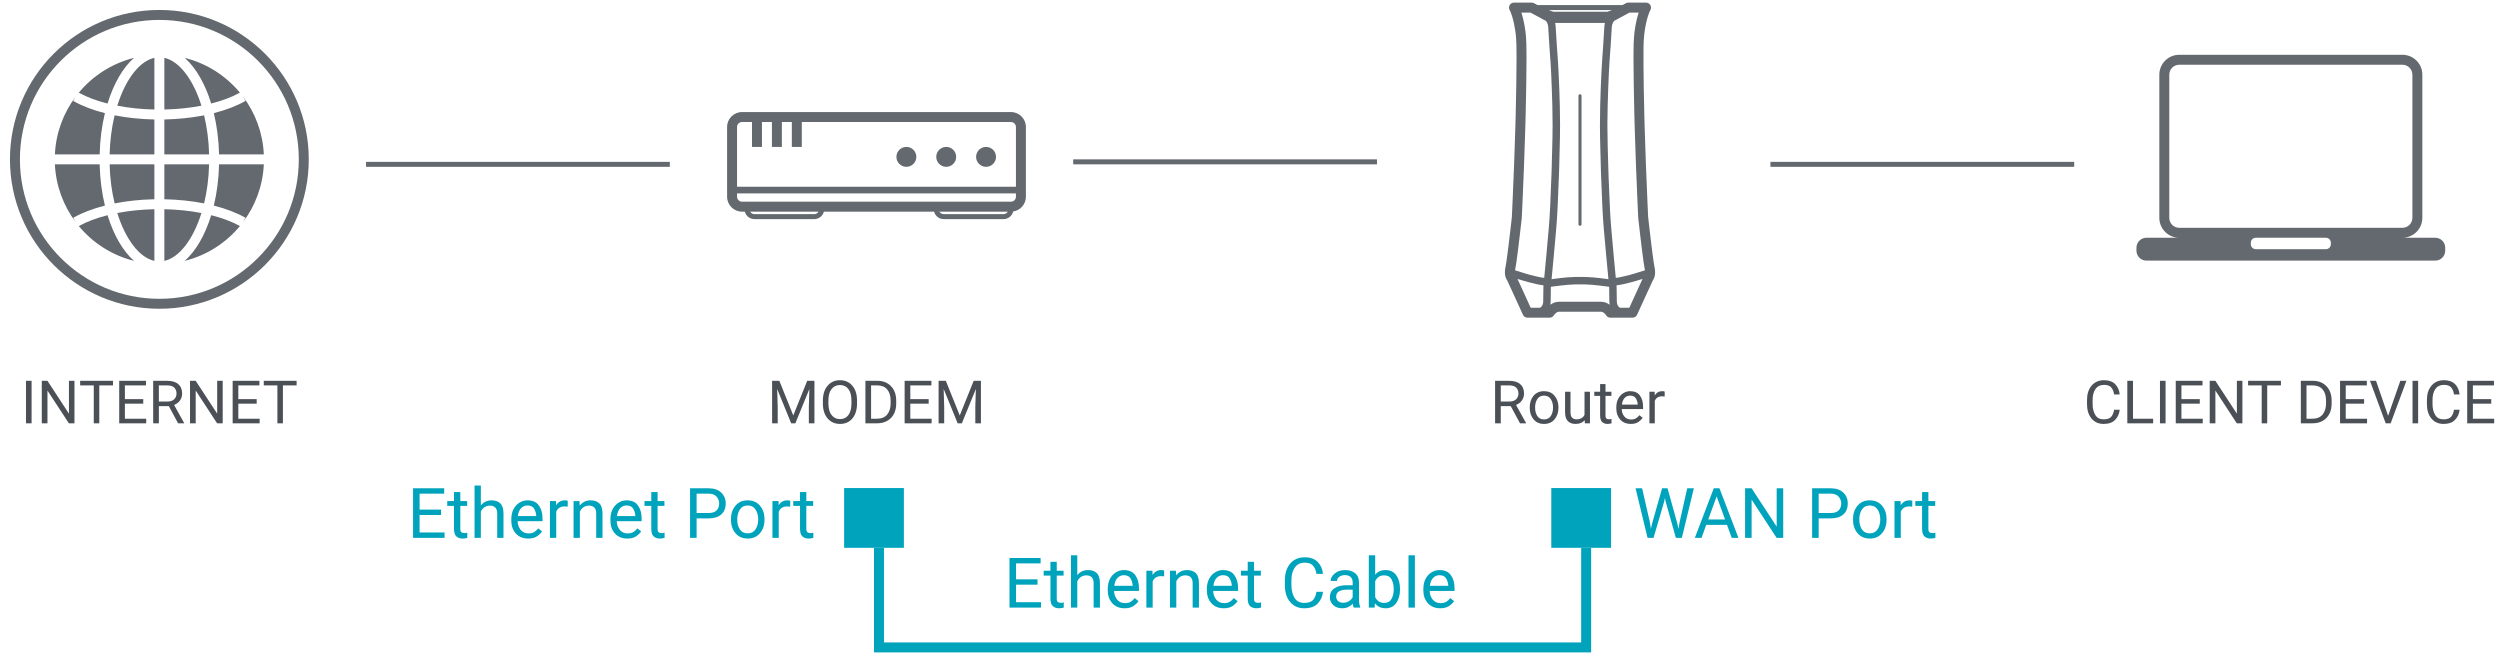
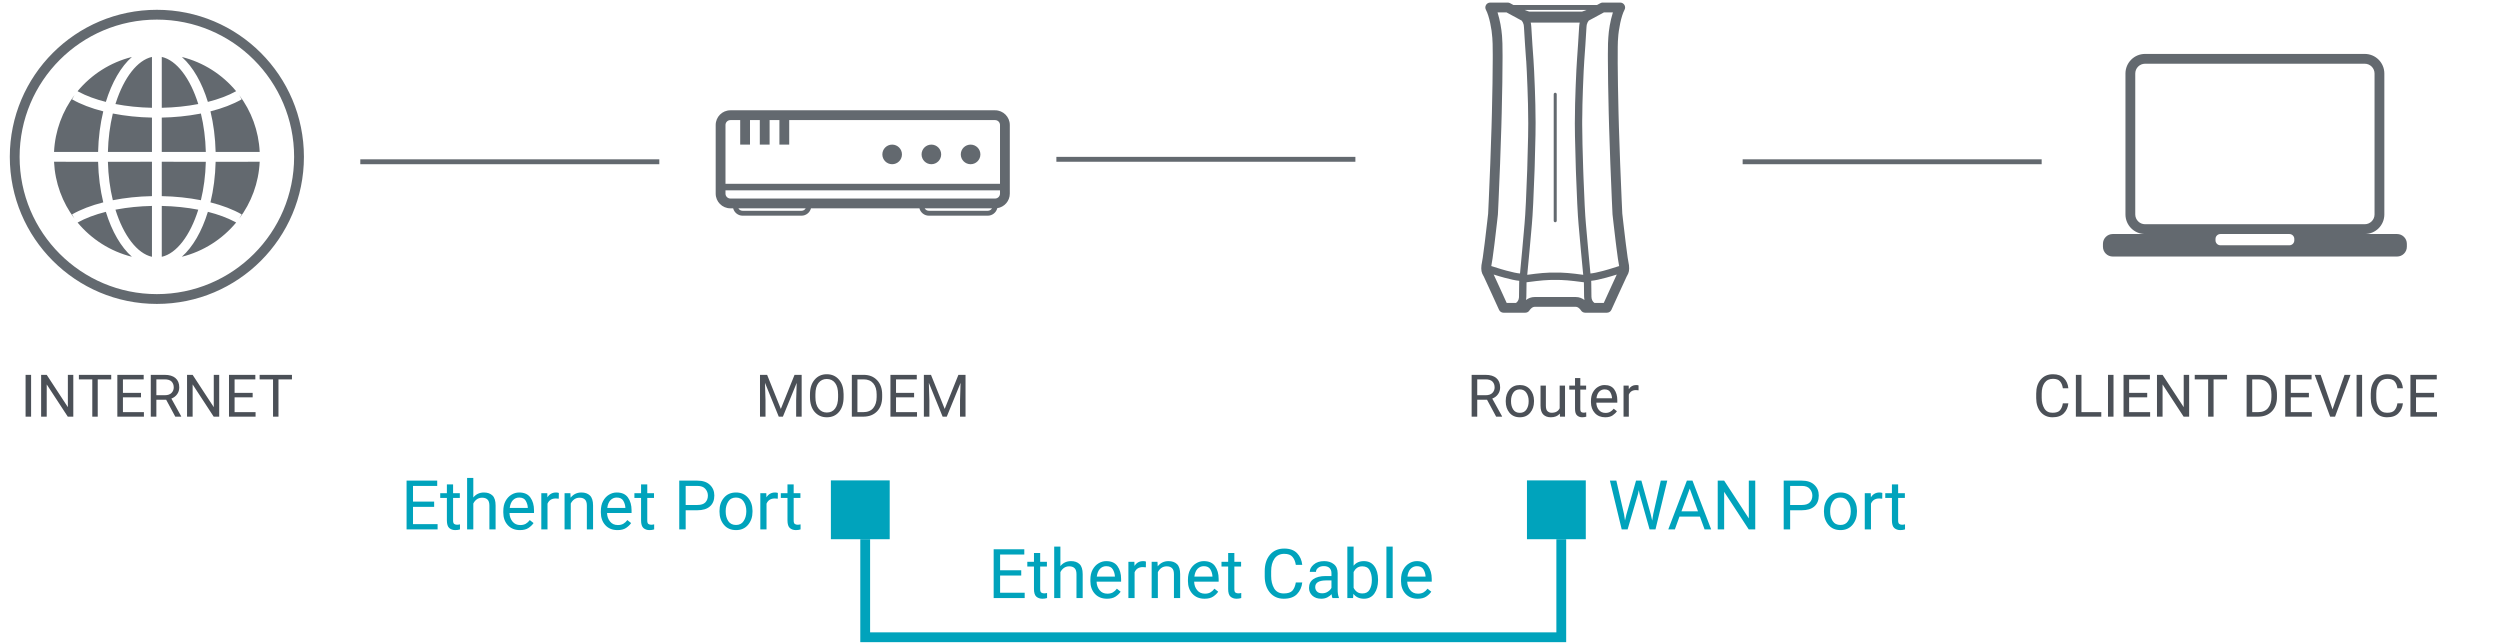
- <svg xmlns="http://www.w3.org/2000/svg" xmlns:xlink="http://www.w3.org/1999/xlink" width="502px" height="131px" viewBox="0 0 502 131" version="1.1">
+ <svg xmlns="http://www.w3.org/2000/svg" xmlns:xlink="http://www.w3.org/1999/xlink" width="510px" height="131px" viewBox="0 0 510 131" version="1.1">
  <defs>
    <rect id="path-1" x="0" y="0" width="900" height="540" rx="4" />
    <filter x="-1.6%" y="-2.0%" width="103.1%" height="105.2%" filterUnits="objectBoundingBox" id="filter-2">
      <feMorphology radius="0.5" operator="dilate" in="SourceAlpha" result="shadowSpreadOuter1" />
      <feOffset dx="0" dy="3" in="shadowSpreadOuter1" result="shadowOffsetOuter1" />
      <feGaussianBlur stdDeviation="4" in="shadowOffsetOuter1" result="shadowBlurOuter1" />
      <feComposite in="shadowBlurOuter1" in2="SourceAlpha" operator="out" result="shadowBlurOuter1" />
      <feColorMatrix values="0 0 0 0 0.831   0 0 0 0 0.863   0 0 0 0 0.902  0 0 0 1 0" type="matrix" in="shadowBlurOuter1" />
    </filter>
  </defs>
  <g id="Setup-Wizard" stroke="none" stroke-width="1" fill="none" fill-rule="evenodd">
    <g id="00-setup-wizard_020-router-mode_020-step-2_020-ethernet" transform="translate(-469, -271)">
      <rect fill="#F5F7FA" x="0" y="0" width="1440" height="866" />
      <g id="content" transform="translate(270, 120)">
        <g id="bg">
          <use fill="black" fill-opacity="1" filter="url(#filter-2)" xlink:href="#path-1" />
          <use stroke="#E2E8EF" stroke-width="1" fill="#FFFFFF" fill-rule="evenodd" xlink:href="#path-1" />
        </g>
        <g id="pict_router_mode_client_wired" transform="translate(199, 151)">
          <g id="item" transform="translate(418, 0)">
            <text id="Client-Device" font-family="Roboto-Regular, Roboto" font-size="12" font-weight="normal" fill="#4B5057">
-               <tspan x="0.372" y="85">CLIENT DEVICE</tspan>
+               <tspan x="-3.321" y="85">CLIENT DEVICE</tspan>
            </text>
            <g id="ico_notebook" transform="translate(10, 0)" fill="#63696F" fill-rule="nonzero">
              <path d="M24.963,47.741 C24.411,47.741 23.963,48.188 23.963,48.741 L23.963,49.037 C23.963,49.589 24.411,50.037 24.963,50.037 L39.037,50.037 C39.589,50.037 40.037,49.589 40.037,49.037 L40.037,48.741 C40.037,48.188 39.589,47.741 39.037,47.741 L24.963,47.741 Z M54.407,13 L9.593,13 C8.488,13 7.593,13.895 7.593,15 L7.593,43.741 C7.593,44.845 8.488,45.741 9.593,45.741 L54.407,45.741 C55.512,45.741 56.407,44.845 56.407,43.741 L56.407,15 C56.407,13.895 55.512,13 54.407,13 Z M61,47.741 C62.105,47.741 63,48.636 63,49.741 L63,50.333 C63,51.438 62.105,52.333 61,52.333 L3,52.333 C1.895,52.333 1,51.438 1,50.333 L1,49.741 C1,48.636 1.895,47.741 3,47.741 L9.593,47.741 C7.383,47.741 5.593,45.95 5.593,43.741 L5.593,15 C5.593,12.791 7.383,11 9.593,11 L54.407,11 C56.617,11 58.407,12.791 58.407,15 L58.407,43.741 C58.407,45.95 56.617,47.741 54.407,47.741 L61,47.741 Z" id="Combined-Shape" />
            </g>
          </g>
          <line x1="356" y1="33" x2="416" y2="33" id="Line" stroke="#63696F" stroke-linecap="square" />
          <text id="Modem" font-family="Roboto-Regular, Roboto" font-size="12" font-weight="normal" fill="#4B5057">
            <tspan x="154.054" y="85">MODEM</tspan>
          </text>
          <text id="WNRFQQ-112BE" font-family="Roboto-Regular, Roboto" font-size="12" font-weight="normal" fill="#4B5057">
            <tspan x="299.23" y="85">Router</tspan>
          </text>
          <g id="ico_router_wreq_130be" transform="translate(285, 0)" fill="#63696F" fill-rule="nonzero">
            <path d="M22.571,0.524 C22.737,0.524 22.9,0.566 23.046,0.645 L23.746,1.023 L40.783,1.023 L41.485,0.645 C41.595,0.585 41.714,0.547 41.837,0.532 L41.961,0.524 L45.523,0.524 C46.281,0.524 46.763,1.334 46.403,2 C45.726,3.251 45.188,6.016 45.09,7.808 C44.956,8.85 44.989,15.285 45.179,23.027 C45.202,23.954 45.228,24.914 45.257,25.902 C45.326,28.234 45.41,30.694 45.507,33.231 C45.604,35.785 45.708,38.279 45.812,40.612 C45.834,41.102 45.855,41.564 45.875,41.994 L45.913,42.813 C45.931,43.201 45.944,43.472 45.946,43.553 C45.955,43.635 45.972,43.791 45.997,44.008 C46.037,44.37 46.083,44.774 46.132,45.209 C46.274,46.451 46.42,47.693 46.561,48.851 C46.599,49.166 46.637,49.471 46.673,49.766 C46.956,52.029 47.181,53.585 47.274,53.895 L47.31,54.074 C47.422,55.102 47.301,55.631 46.925,56.259 C46.878,56.338 46.861,56.367 46.843,56.405 C46.767,56.553 46.178,57.832 45.299,59.757 L45.289,59.777 C44.947,60.527 44.58,61.331 44.213,62.135 C44.006,62.591 44.006,62.591 43.859,62.912 C43.832,62.972 43.811,63.018 43.795,63.052 L43.76,63.13 C43.743,63.167 43.737,63.18 43.725,63.207 C43.563,63.563 43.207,63.792 42.815,63.792 L38.367,63.792 C38.017,63.792 37.692,63.609 37.511,63.309 C37.466,63.234 37.349,63.081 37.184,62.929 C36.946,62.71 36.707,62.594 36.485,62.594 L28.043,62.594 C27.823,62.594 27.585,62.709 27.348,62.928 C27.183,63.08 27.066,63.233 27.02,63.309 C26.84,63.609 26.515,63.792 26.164,63.792 L21.716,63.792 C21.324,63.792 20.969,63.563 20.806,63.207 C20.794,63.18 20.788,63.167 20.771,63.13 L20.736,63.052 C20.72,63.018 20.699,62.972 20.672,62.912 C20.526,62.591 20.526,62.591 20.318,62.135 C19.952,61.331 19.585,60.527 19.242,59.777 C19.237,59.767 19.237,59.767 19.233,59.757 C18.353,57.832 17.765,56.553 17.687,56.402 C17.672,56.373 17.655,56.342 17.614,56.275 L17.606,56.261 C17.23,55.636 17.109,55.104 17.218,54.077 L17.255,53.895 C17.348,53.585 17.573,52.029 17.855,49.766 C17.892,49.471 17.93,49.166 17.968,48.851 C18.109,47.693 18.254,46.451 18.396,45.209 C18.446,44.774 18.491,44.37 18.532,44.008 C18.556,43.791 18.573,43.635 18.578,43.614 C18.585,43.474 18.598,43.205 18.616,42.821 C18.646,42.18 18.68,41.449 18.716,40.639 C18.819,38.327 18.923,35.852 19.02,33.317 C19.118,30.75 19.203,28.261 19.272,25.902 C19.301,24.914 19.327,23.954 19.35,23.027 C19.457,18.7 19.515,14.751 19.52,11.926 L19.52,11.138 C19.516,9.377 19.488,8.165 19.435,7.736 C19.338,5.995 18.804,3.248 18.128,2 C17.768,1.334 18.25,0.524 19.008,0.524 L22.571,0.524 Z M19.71,56.006 L19.811,56.221 C20.083,56.808 20.503,57.724 21.052,58.926 C21.056,58.936 21.056,58.936 21.061,58.946 C21.404,59.697 21.771,60.501 22.138,61.306 C22.253,61.559 22.305,61.671 22.352,61.776 L22.359,61.792 L24.268,61.792 C24.593,61.569 24.811,61.217 24.864,60.73 L24.875,60.56 C24.88,60.14 24.88,60.14 24.893,59.187 L24.895,59.004 C24.907,58.146 24.907,58.126 24.911,57.798 C24.914,57.661 24.919,57.481 24.927,57.285 C24.183,57.218 23.152,56.995 21.886,56.65 C21.543,56.556 21.187,56.454 20.821,56.346 C20.45,56.236 20.078,56.122 19.71,56.006 Z M44.82,56.005 L44.404,56.136 C44.173,56.207 43.941,56.277 43.709,56.346 C43.343,56.454 42.987,56.556 42.644,56.65 C41.379,56.995 40.348,57.217 39.602,57.285 C39.611,57.481 39.616,57.662 39.619,57.801 C39.623,58.148 39.623,58.148 39.637,59.187 L39.639,59.366 C39.65,60.142 39.65,60.168 39.655,60.549 C39.671,61.133 39.9,61.542 40.262,61.792 L42.172,61.792 L42.179,61.776 C42.217,61.692 42.258,61.603 42.331,61.442 L42.394,61.306 C42.76,60.501 43.127,59.697 43.47,58.946 L43.48,58.926 C44.103,57.562 44.56,56.566 44.82,56.005 Z M32.372,57.106 L32.264,57.109 C32.228,57.11 32.192,57.111 32.157,57.112 L32.156,57.106 L32.072,57.104 C31.765,57.099 31.441,57.103 31.101,57.115 C30.249,57.145 29.34,57.223 28.364,57.339 C27.901,57.394 26.586,57.575 26.414,57.585 C26.414,57.674 26.412,57.754 26.411,57.821 C26.41,57.886 26.41,57.939 26.409,57.988 L26.408,58.086 C26.405,58.269 26.402,58.492 26.393,59.207 L26.391,59.386 C26.385,59.829 26.382,60.028 26.38,60.192 L26.378,60.312 C26.377,60.392 26.376,60.476 26.375,60.59 C26.369,60.803 26.346,61.005 26.308,61.196 C26.813,60.82 27.392,60.594 28.043,60.594 L36.485,60.594 C37.138,60.594 37.718,60.82 38.224,61.197 C38.185,61.003 38.161,60.797 38.155,60.58 C38.154,60.496 38.153,60.429 38.153,60.367 L38.15,60.19 C38.148,60.008 38.145,59.779 38.137,59.207 L38.135,59.024 C38.124,58.166 38.123,58.146 38.119,57.824 C38.118,57.756 38.116,57.675 38.113,57.585 L38.127,57.586 C38.008,57.584 36.64,57.395 36.166,57.339 C35.19,57.223 34.281,57.145 33.429,57.115 C33.058,57.102 32.705,57.099 32.372,57.106 Z M37.267,4.605 L27.261,4.605 L27.278,4.659 C27.296,4.731 27.311,4.811 27.325,4.9 L27.344,5.041 C27.368,5.224 27.382,5.402 27.39,5.527 C27.393,5.58 27.393,5.58 27.408,5.816 C27.427,6.131 27.427,6.131 27.454,6.577 C27.502,7.364 27.551,8.151 27.598,8.886 C27.606,9.017 27.606,9.017 27.614,9.148 C27.719,10.796 27.809,12.087 27.832,12.228 C27.908,13.205 28.013,15.457 28.097,17.697 L28.126,18.485 C28.2,20.574 28.251,22.518 28.237,23.244 C28.308,25.035 28.224,29.388 28.08,33.847 L28.046,34.877 C27.887,39.509 27.671,44.052 27.504,45.752 C27.463,46.209 27.409,46.82 27.345,47.543 C27.237,48.765 27.129,49.965 27.028,51.089 C27.016,51.212 27.016,51.212 27.005,51.335 C26.783,53.783 26.639,55.327 26.557,56.062 C26.918,56.014 27.738,55.903 28.187,55.849 C29.201,55.729 30.149,55.647 31.049,55.616 C31.475,55.601 31.882,55.598 32.267,55.608 L32.103,55.613 C32.535,55.598 32.995,55.599 33.482,55.616 C34.381,55.647 35.329,55.729 36.343,55.849 C36.793,55.903 37.613,56.014 37.975,56.062 C37.891,55.33 37.747,53.785 37.525,51.335 C37.514,51.212 37.514,51.212 37.503,51.089 C37.401,49.965 37.294,48.765 37.185,47.543 C37.121,46.82 37.067,46.209 37.027,45.76 C36.866,44.119 36.659,39.844 36.503,35.397 L36.467,34.369 C36.313,29.738 36.22,25.126 36.293,23.288 C36.278,22.495 36.337,20.337 36.42,18.087 L36.45,17.291 C36.534,15.168 36.634,13.096 36.712,12.133 C36.721,12.087 36.811,10.796 36.916,9.148 C36.918,9.116 36.92,9.091 36.921,9.071 L36.928,8.964 L36.933,8.886 C36.979,8.151 37.028,7.364 37.076,6.577 C37.103,6.131 37.103,6.131 37.123,5.816 C37.137,5.58 37.137,5.58 37.14,5.526 C37.148,5.402 37.163,5.224 37.186,5.041 C37.208,4.866 37.232,4.726 37.267,4.605 Z M44.038,2.524 L42.212,2.524 L39.1,4.207 C38.921,4.437 38.799,4.679 38.738,4.93 L38.699,5.046 C38.706,5.031 38.688,5.12 38.674,5.23 C38.656,5.375 38.643,5.525 38.637,5.618 C38.634,5.67 38.634,5.67 38.62,5.907 C38.601,6.222 38.601,6.222 38.573,6.669 C38.525,7.457 38.476,8.245 38.43,8.981 C38.427,9.014 38.426,9.038 38.425,9.059 L38.418,9.166 L38.413,9.244 C38.282,11.298 38.214,12.277 38.194,12.344 C38.122,13.27 38.022,15.392 37.94,17.548 L37.91,18.356 C37.833,20.503 37.779,22.539 37.792,23.303 C37.779,23.645 37.771,24.085 37.768,24.603 L37.768,25.437 C37.777,27.71 37.856,31.011 37.967,34.319 L38.002,35.341 L38.032,36.168 C38.183,40.282 38.372,44.107 38.521,45.62 C38.561,46.077 38.615,46.687 38.679,47.411 C38.788,48.632 38.895,49.831 38.997,50.953 C39.008,51.077 39.008,51.077 39.019,51.2 C39.212,53.33 39.374,55.055 39.449,55.792 C40.026,55.743 40.89,55.563 41.954,55.282 L42.249,55.202 C42.581,55.112 42.927,55.013 43.283,54.908 C43.962,54.707 44.646,54.491 45.301,54.276 L45.307,54.273 L45.296,54.22 C45.162,53.601 44.975,52.29 44.728,50.33 L44.689,50.013 C44.652,49.717 44.614,49.41 44.575,49.093 C44.434,47.929 44.287,46.682 44.145,45.435 C44.095,44.999 44.05,44.594 44.009,44.23 C43.985,44.012 43.967,43.856 43.953,43.712 C43.946,43.569 43.933,43.296 43.915,42.907 C43.884,42.259 43.851,41.519 43.814,40.701 C43.71,38.364 43.606,35.866 43.508,33.307 C43.411,30.765 43.327,28.299 43.258,25.961 C43.229,24.969 43.202,24.007 43.179,23.076 C43.073,18.758 43.015,14.888 43.009,12.08 L43.008,11.015 C43.013,9.255 43.043,8.056 43.099,7.627 C43.176,6.191 43.503,4.218 44,2.641 L44.038,2.524 Z M22.319,2.524 L20.493,2.524 L20.529,2.634 C20.986,4.081 21.298,5.854 21.404,7.222 L21.426,7.556 C21.486,8.038 21.518,9.363 21.521,11.281 L21.521,11.819 C21.518,14.671 21.459,18.656 21.349,23.076 C21.326,24.007 21.3,24.969 21.271,25.961 C21.202,28.326 21.116,30.821 21.018,33.393 C20.921,35.933 20.818,38.412 20.714,40.729 C20.677,41.54 20.644,42.273 20.613,42.915 C20.595,43.301 20.582,43.57 20.57,43.772 C20.561,43.856 20.544,44.012 20.52,44.23 C20.479,44.594 20.433,44.999 20.383,45.435 C20.241,46.682 20.095,47.929 19.953,49.093 C19.915,49.41 19.877,49.717 19.84,50.013 C19.566,52.21 19.363,53.648 19.221,54.274 C19.884,54.491 20.568,54.707 21.247,54.908 C21.603,55.013 21.949,55.112 22.281,55.202 C23.482,55.53 24.453,55.738 25.081,55.792 C25.156,55.051 25.319,53.328 25.511,51.2 C25.523,51.077 25.523,51.077 25.534,50.953 C25.635,49.831 25.743,48.632 25.851,47.411 C25.915,46.687 25.969,46.077 26.01,45.613 C26.346,42.207 26.885,27.019 26.738,23.26 C26.766,21.68 26.489,14.311 26.35,12.44 C26.347,12.425 26.344,12.405 26.34,12.378 L26.329,12.279 C26.29,11.904 26.225,10.941 26.117,9.244 C26.109,9.112 26.109,9.112 26.101,8.981 L26.029,7.844 C26.005,7.457 25.981,7.063 25.957,6.669 C25.93,6.222 25.93,6.222 25.91,5.907 C25.896,5.67 25.896,5.67 25.893,5.619 C25.887,5.525 25.875,5.375 25.856,5.23 C25.842,5.12 25.825,5.031 25.831,5.046 L25.793,4.93 C25.731,4.68 25.61,4.437 25.431,4.208 L22.319,2.524 Z M32.265,18.919 C32.433,18.919 32.573,19.057 32.573,19.225 L32.573,45.032 C32.573,45.178 32.47,45.3 32.335,45.332 L32.265,45.34 C32.097,45.34 31.957,45.202 31.957,45.032 L31.957,19.225 C31.957,19.057 32.097,18.919 32.265,18.919 Z M38.677,2.023 L26.023,2.023 L26.157,2.076 C26.244,2.11 26.32,2.139 26.375,2.16 L26.441,2.185 C26.555,2.228 26.655,2.264 26.735,2.292 L26.871,2.337 C26.925,2.354 26.957,2.362 26.963,2.362 L37.737,2.362 C37.753,2.362 37.955,2.3 38.259,2.185 C38.307,2.167 38.412,2.126 38.543,2.076 L38.677,2.023 Z" id="Combined-Shape" />
          </g>
          <g id="ico_modem" transform="translate(144, 0)" fill="#63696F" fill-rule="nonzero">
            <path d="M59,22.5 C60.657,22.5 62,23.843 62,25.5 L62,39.5 C62,41.006 60.891,42.252 59.445,42.467 C59.235,43.346 58.444,44 57.5,44 L45.5,44 C44.568,44 43.786,43.363 43.563,42.501 L21.437,42.501 C21.214,43.363 20.432,44 19.5,44 L7.5,44 C6.568,44 5.786,43.363 5.563,42.501 L5,42.5 C3.343,42.5 2,41.157 2,39.5 L2,25.5 C2,23.843 3.343,22.5 5,22.5 L59,22.5 Z M20.366,42.501 L6.634,42.501 C6.807,42.799 7.13,43 7.5,43 L19.5,43 C19.87,43 20.193,42.799 20.366,42.501 Z M58.366,42.501 L44.634,42.501 C44.807,42.799 45.13,43 45.5,43 L57.5,43 C57.87,43 58.193,42.799 58.366,42.501 Z M60,38.833 L4,38.833 L4,39.5 C4,40.052 4.448,40.5 5,40.5 L59,40.5 C59.552,40.5 60,40.052 60,39.5 L60,38.833 Z M7,24.5 L5,24.5 C4.448,24.5 4,24.948 4,25.5 L4,37.5 L60,37.5 L60,25.5 C60,24.948 59.552,24.5 59,24.5 L17,24.5 L17,29.5 L15,29.5 L15,24.5 L13,24.5 L13,29.5 L11,29.5 L11,24.5 L9,24.5 L9,29.5 L7,29.5 L7,24.5 Z M54,29.5 C55.105,29.5 56,30.395 56,31.5 C56,32.605 55.105,33.5 54,33.5 C52.895,33.5 52,32.605 52,31.5 C52,30.395 52.895,29.5 54,29.5 Z M46,29.5 C47.105,29.5 48,30.395 48,31.5 C48,32.605 47.105,33.5 46,33.5 C44.895,33.5 44,32.605 44,31.5 C44,30.395 44.895,29.5 46,29.5 Z M38,29.5 C39.105,29.5 40,30.395 40,31.5 C40,32.605 39.105,33.5 38,33.5 C36.895,33.5 36,32.605 36,31.5 C36,30.395 36.895,29.5 38,29.5 Z" id="Combined-Shape" />
          </g>
          <g id="ico_network_online" fill="#63696F" fill-rule="nonzero">
            <path d="M32,2 C48.569,2 62,15.431 62,32 C62,48.569 48.569,62 32,62 C15.431,62 2,48.569 2,32 C2,15.431 15.431,2 32,2 Z M32,4 C16.536,4 4,16.536 4,32 C4,47.464 16.536,60 32,60 C47.464,60 60,47.464 60,32 C60,16.536 47.464,4 32,4 Z M31,42.01 L31,52.388 C27.989,51.717 25.203,48.065 23.552,42.776 L23.813,42.727 C26.047,42.311 28.476,42.062 31,42.01 Z M33.001,42.01 C35.622,42.064 38.142,42.33 40.448,42.777 C38.796,48.065 36.012,51.716 33.001,52.388 L33.001,42.01 Z M21.594,43.213 C22.818,47.198 24.675,50.415 26.908,52.379 C22.499,51.28 18.642,48.789 15.83,45.4 C17.412,44.512 19.374,43.773 21.594,43.213 Z M42.408,43.211 C44.513,43.742 46.386,44.434 47.926,45.258 L48.174,45.396 C45.361,48.787 41.502,51.28 37.092,52.379 C39.325,50.415 41.183,47.198 42.408,43.211 Z M52.977,33 C52.773,37.35 51.246,41.353 48.789,44.617 L49.294,43.73 C47.537,42.728 45.372,41.9 42.934,41.283 C43.549,38.74 43.92,35.944 43.988,33.001 L52.977,33 Z M20.012,33.001 C20.08,35.944 20.451,38.74 21.065,41.283 C18.627,41.902 16.462,42.731 14.705,43.735 L15.201,44.603 C12.75,41.342 11.227,37.343 11.023,33 L20.012,33.001 Z M31,33 L31,40.01 C28.197,40.065 25.496,40.353 23.018,40.844 C22.439,38.459 22.081,35.811 22.012,33.001 L31,33 Z M41.988,33.001 C41.919,35.811 41.561,38.459 40.982,40.843 C38.504,40.353 35.803,40.065 33.001,40.01 L33,33 L41.988,33.001 Z M48.801,19.399 C51.251,22.66 52.773,26.658 52.977,31 L43.988,31 C43.92,28.057 43.549,25.26 42.934,22.718 C45.374,22.098 47.539,21.269 49.295,20.265 L48.801,19.399 Z M15.212,19.382 L14.706,20.27 C16.463,21.272 18.628,22.1 21.066,22.717 C20.45,25.261 20.08,28.057 20.012,31 L11.023,31 C11.227,26.65 12.755,22.647 15.212,19.382 Z M23.018,23.157 C25.497,23.647 28.197,23.935 31,23.99 L31,31 L22.012,31 C22.08,28.232 22.429,25.621 22.992,23.263 L23.018,23.157 Z M40.982,23.156 C41.561,25.541 41.919,28.19 41.988,31 L33,31 L33.001,23.99 C35.669,23.937 38.244,23.674 40.623,23.226 L40.982,23.156 Z M31,11.612 L31,21.99 C28.379,21.936 25.858,21.67 23.552,21.224 L23.64,20.945 C25.302,15.807 28.042,12.271 31,11.612 Z M33.001,11.612 C36.012,12.284 38.796,15.935 40.448,21.224 C38.143,21.67 35.623,21.936 33.001,21.99 L33.001,11.612 Z M26.906,11.621 C24.675,13.585 22.817,16.802 21.592,20.789 C19.487,20.258 17.614,19.566 16.074,18.742 L15.826,18.604 C18.638,15.214 22.496,12.721 26.904,11.622 L26.906,11.621 Z M37.092,11.621 C41.501,12.72 45.359,15.211 48.171,18.601 C46.589,19.488 44.627,20.227 42.406,20.787 C41.201,16.863 39.382,13.684 37.195,11.712 L37.092,11.621 Z" id="Combined-Shape" />
          </g>
          <text id="Internet" font-family="Roboto-Regular, Roboto" font-size="12" font-weight="normal" fill="#4B5057">
            <tspan x="4.139" y="85">INTERNET</tspan>
          </text>
          <line x1="74" y1="33" x2="134" y2="33" id="Line" stroke="#63696F" stroke-linecap="square" />
          <line x1="216" y1="32.5" x2="276" y2="32.5" id="Line" stroke="#63696F" stroke-linecap="square" />
          <g id="Group-5" transform="translate(81.5, 95)">
            <text id="Ethernet-Port" font-family="Roboto-Medium, Roboto" font-size="14" font-weight="400" fill="#00A3BC">
              <tspan x="0.285" y="13">Ethernet Port</tspan>
            </text>
            <g id="ico_port" transform="translate(88, 3)" fill="#00A3BC">
              <rect x="0" y="0" width="12" height="12" />
            </g>
            <g id="ico_port" transform="translate(230, 3)" fill="#00A3BC">
              <rect x="0" y="0" width="12" height="12" />
            </g>
            <polyline id="Path-5" stroke="#00A3BC" stroke-width="2" points="95 15 95 35 237 35 237 15" />
            <text id="Ethernet-Cable" font-family="Roboto-Medium, Roboto" font-size="14" font-weight="400" fill="#00A3BC">
              <tspan x="120.049" y="27">Ethernet Cable</tspan>
            </text>
            <text id="WAN-Port" font-family="Roboto-Medium, Roboto" font-size="14" font-weight="400" fill="#00A3BC">
              <tspan x="246.5" y="13">WAN Port</tspan>
            </text>
          </g>
        </g>
      </g>
    </g>
  </g>
</svg>
